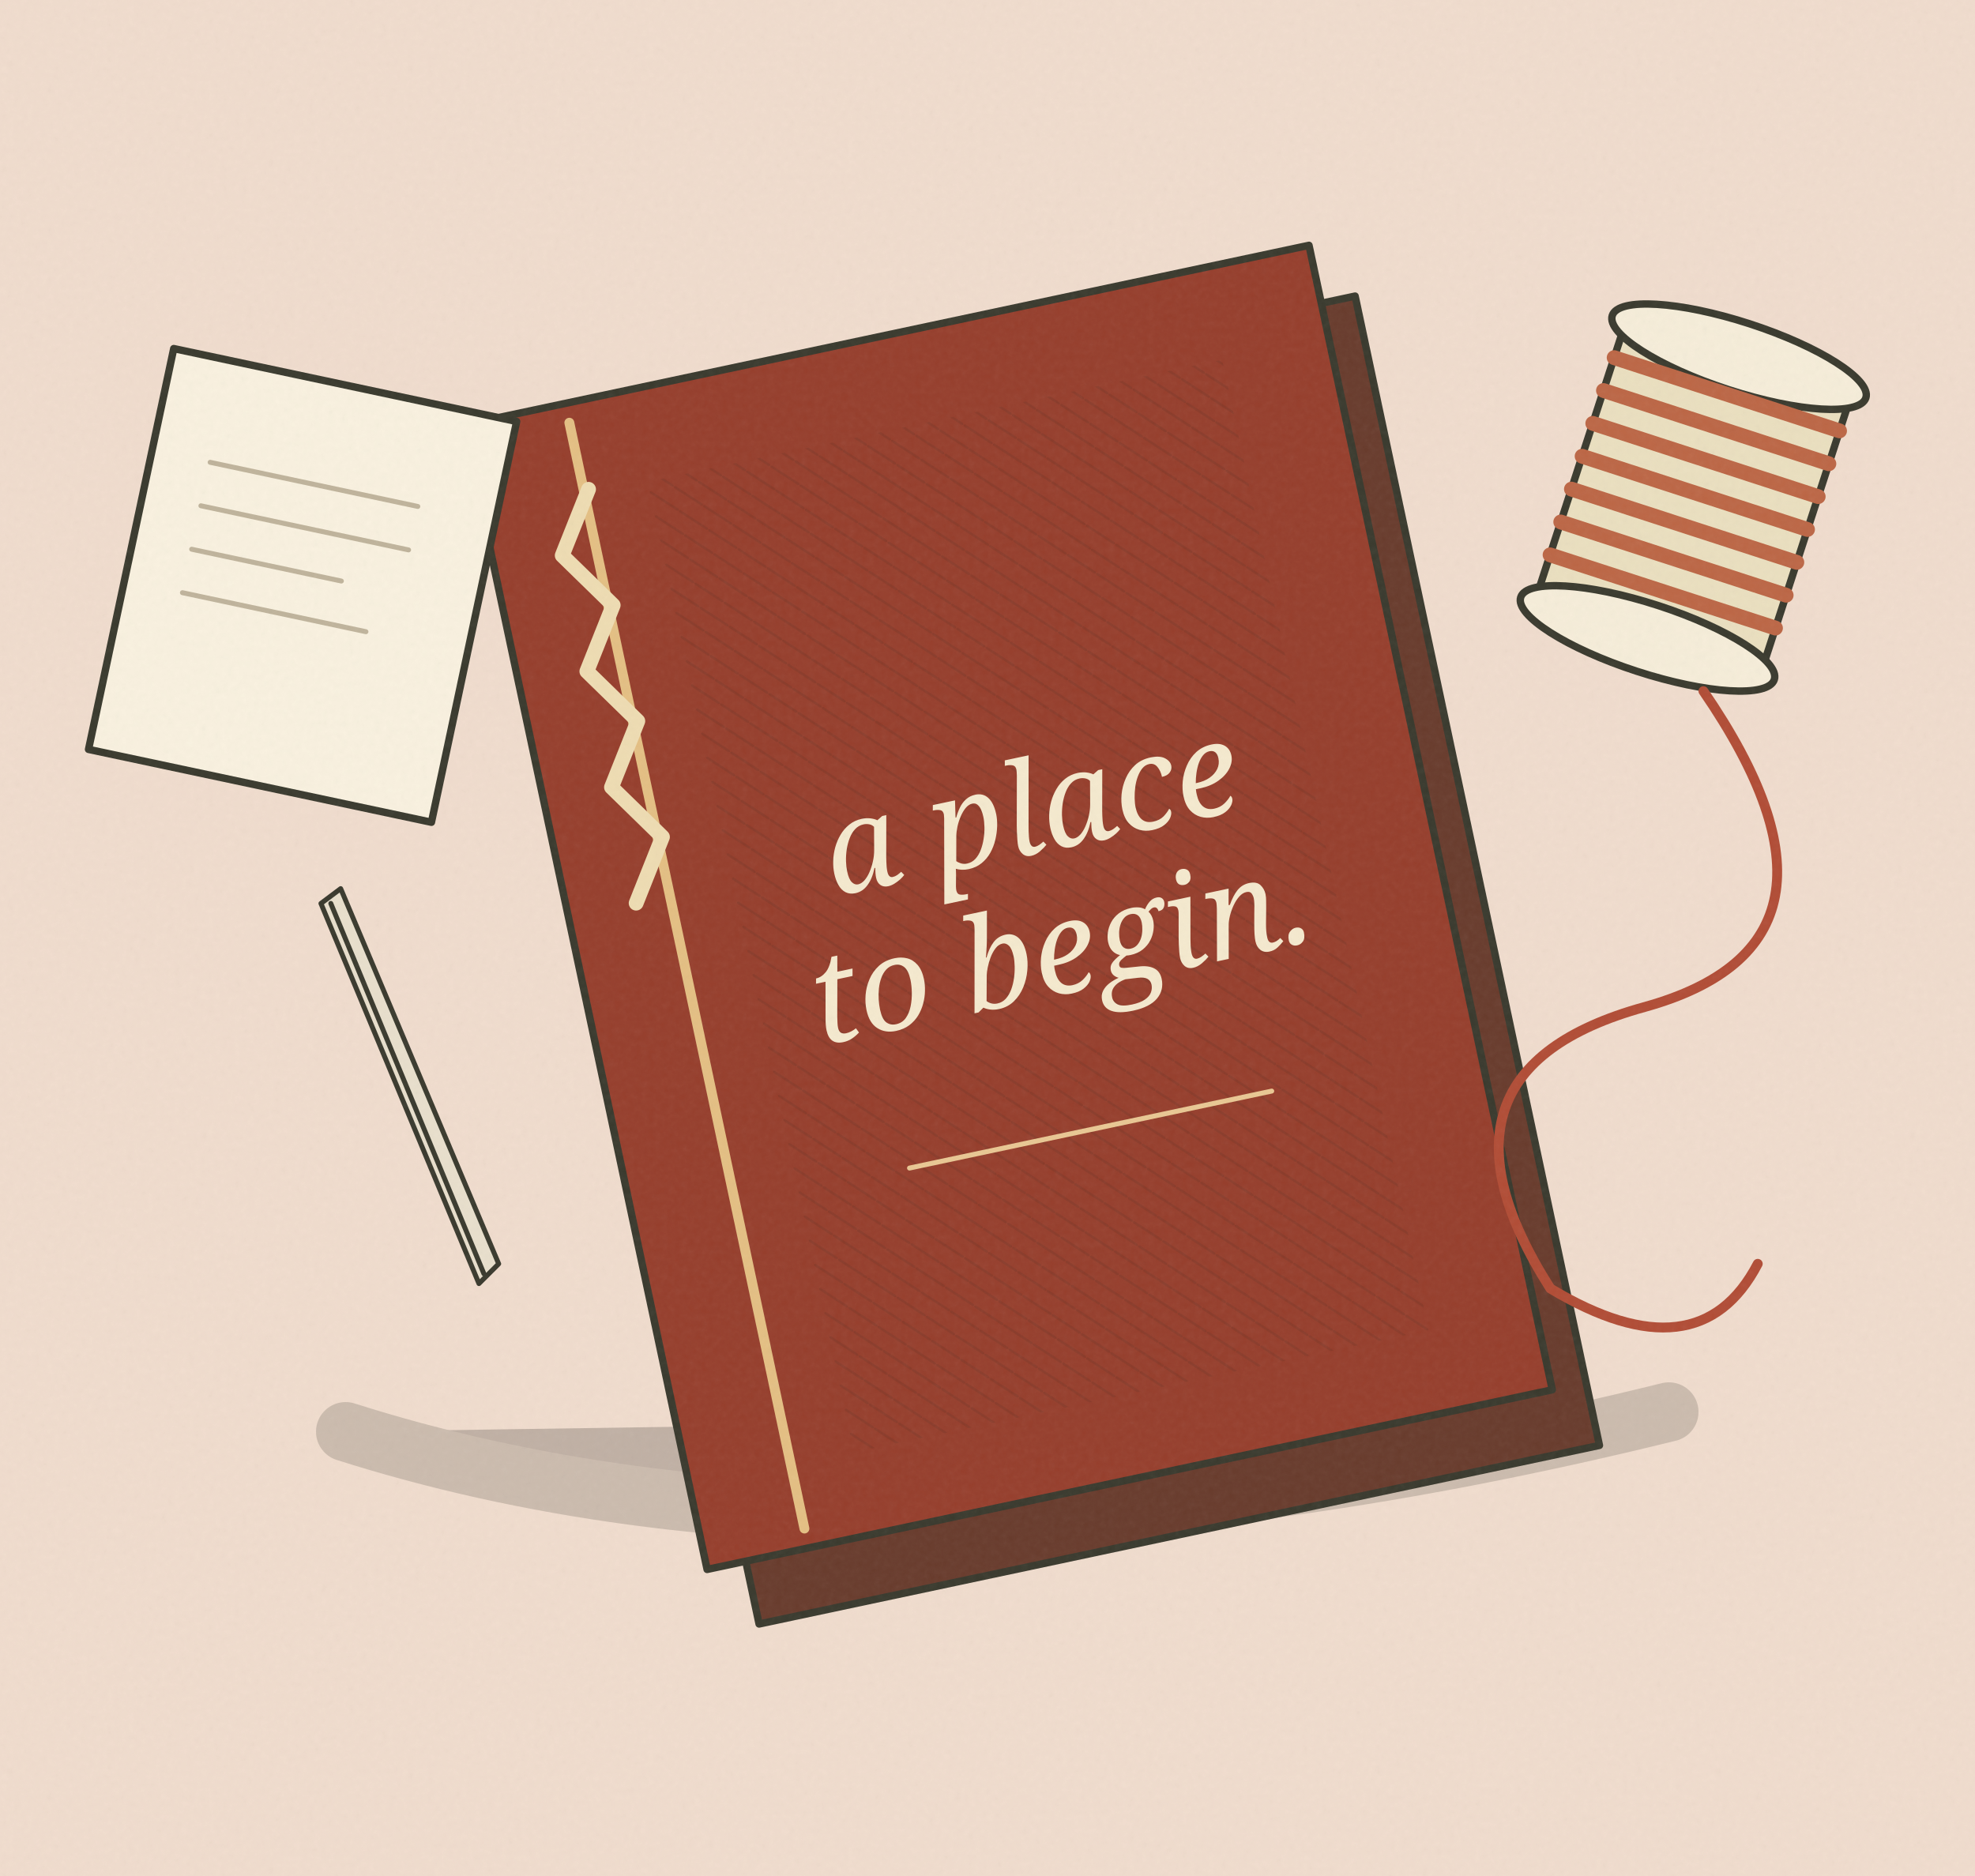
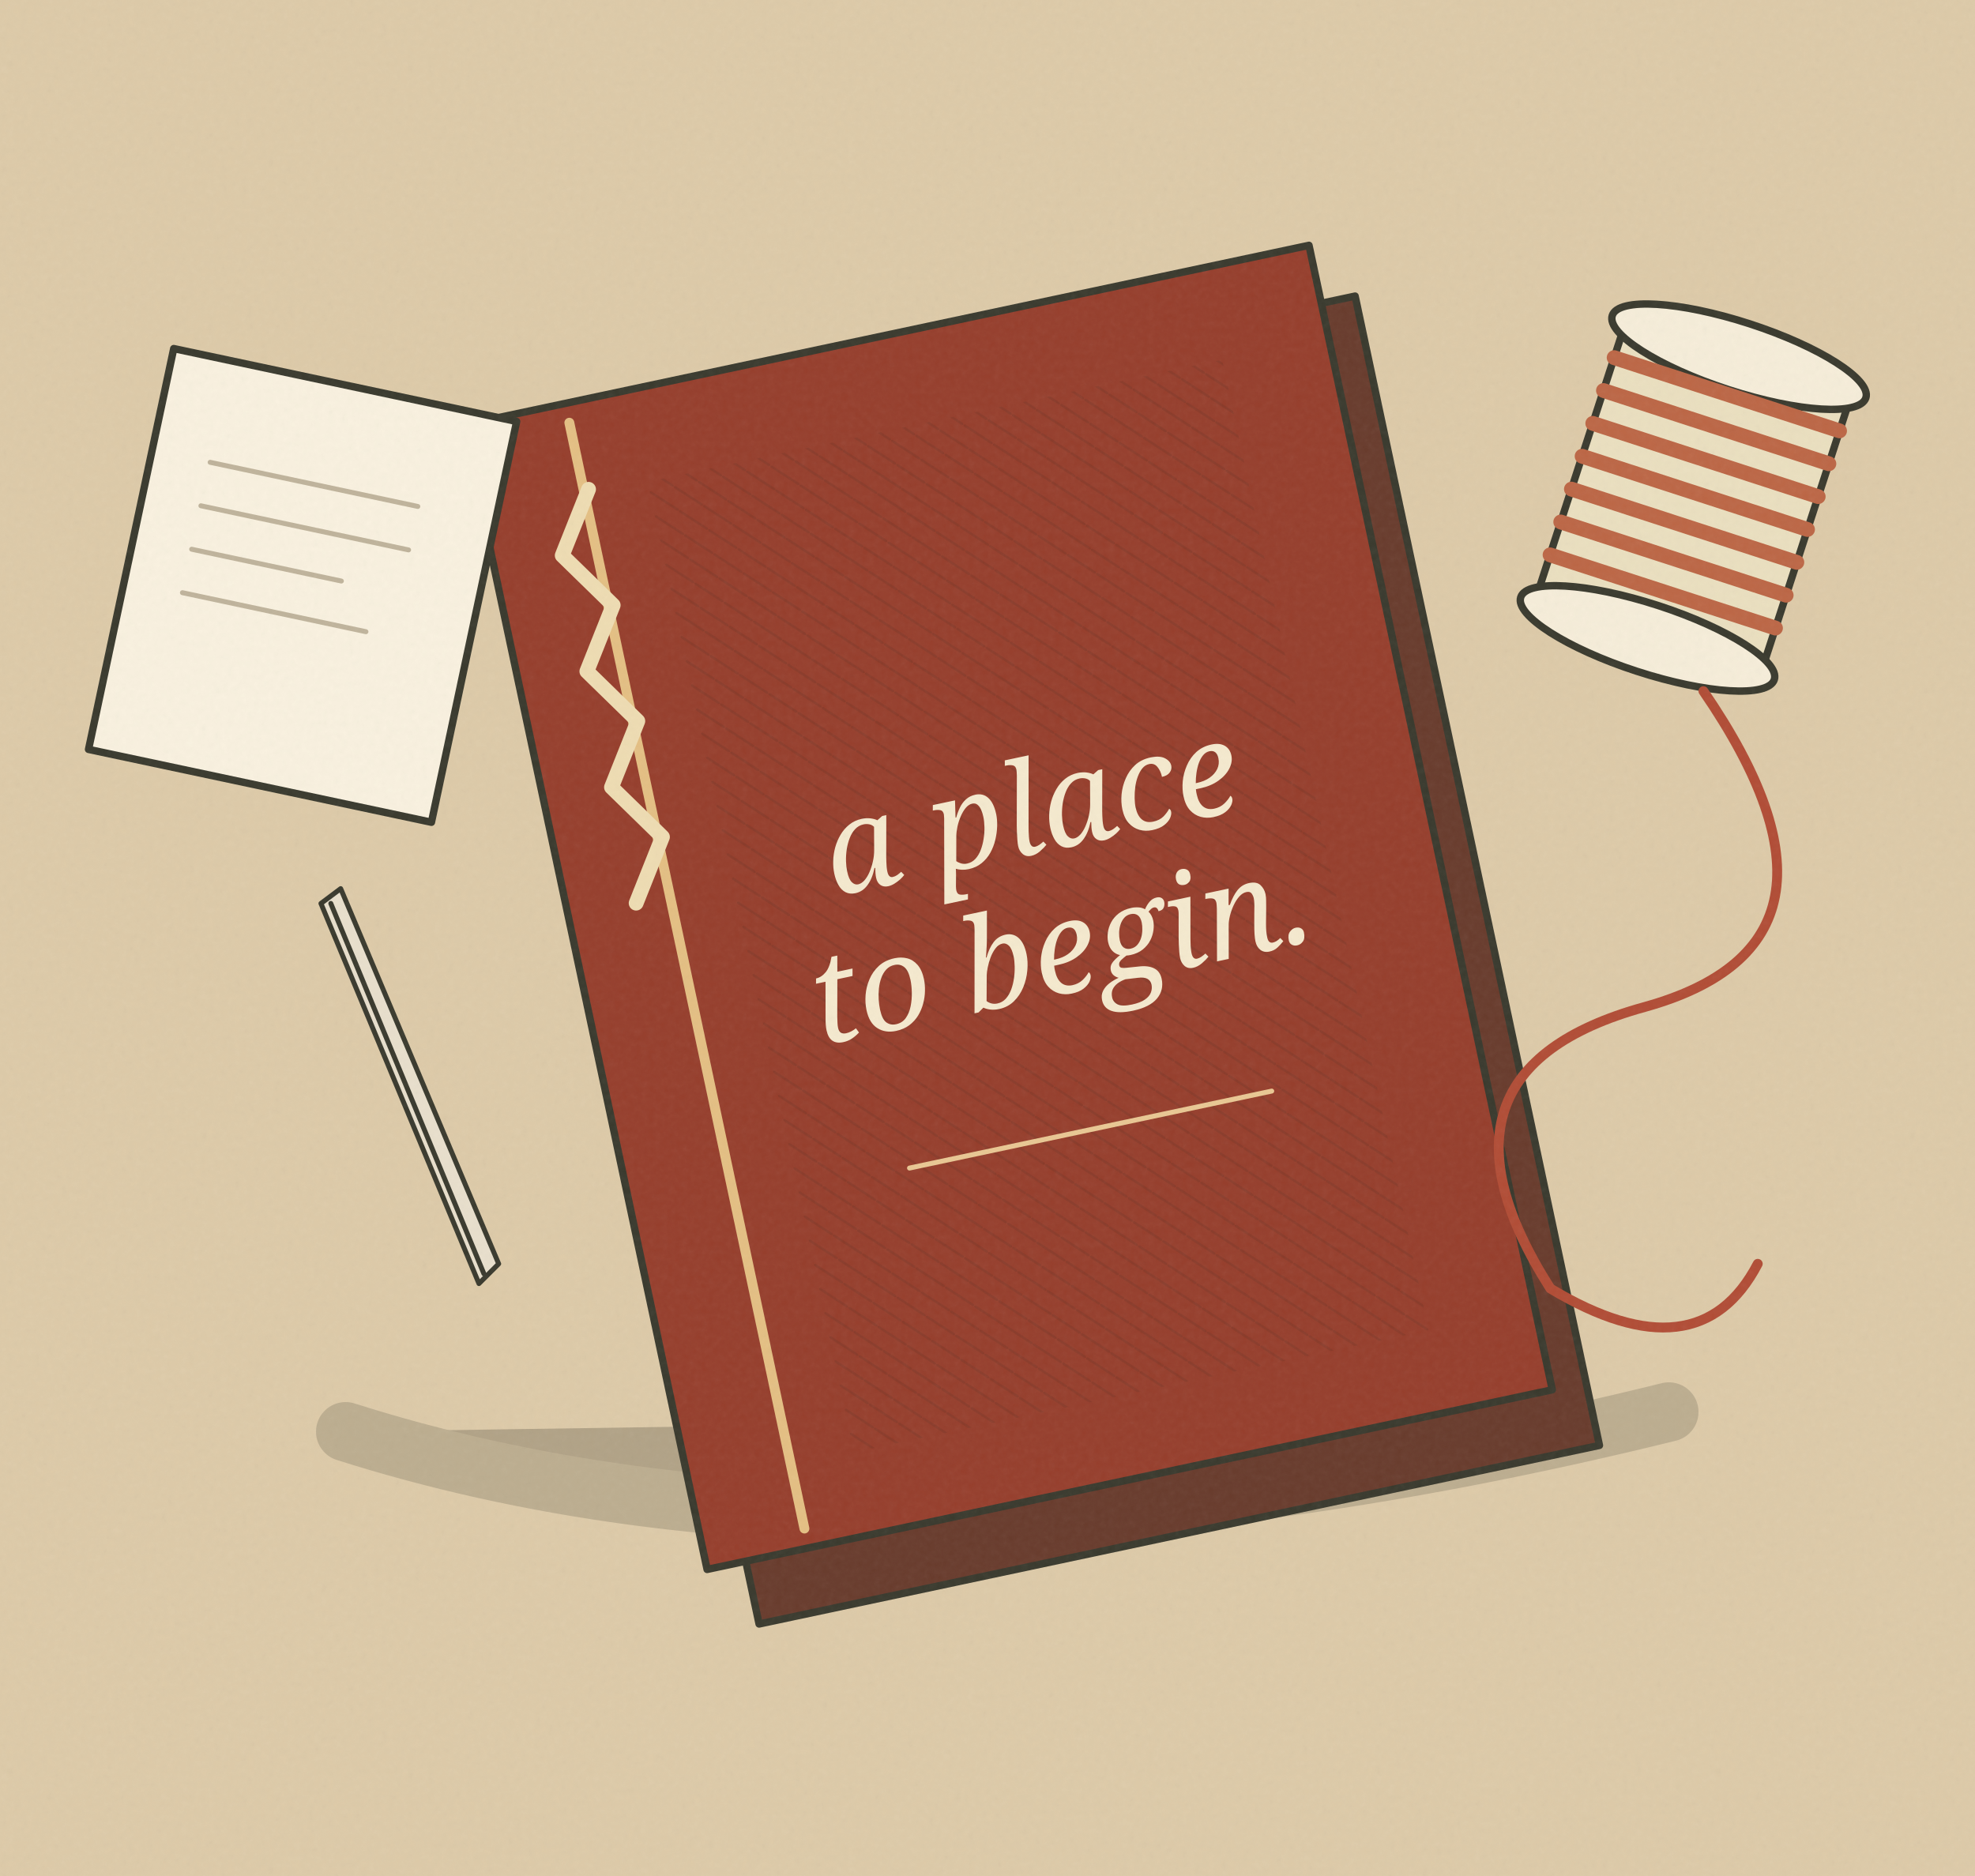
<svg xmlns="http://www.w3.org/2000/svg" viewBox="0 0 400 380">
  <defs>
    <pattern id="fine" width="5" height="5" patternUnits="userSpaceOnUse">
      <path d="M0 0l5 5" stroke="#231e17" opacity=".1" stroke-width=".5" />
    </pattern>
    <filter id="grain">
      <feTurbulence type="fractalNoise" baseFrequency=".74" numOctaves="3" stitchTiles="stitch" />
      <feColorMatrix type="saturate" values="0" />
      <feComponentTransfer>
        <feFuncA type="linear" slope=".065" />
      </feComponentTransfer>
      <feBlend in="SourceGraphic" mode="multiply" />
    </filter>
  </defs>
-   <rect width="400" height="380" fill="#f0dccd" />
+   <rect width="400" height="380" fill="#ddcaa8" />
  <g stroke="#39392d" stroke-width="1.5" stroke-linejoin="round" stroke-linecap="round">
    <path d="M70 290Q180 325 338 286" stroke="#39382e" opacity=".2" stroke-width="12" />
    <g transform="rotate(-12 210 180)">
      <path d="M124 76h174v238H124z" fill="#683b2c" />
      <path d="M116 64h175v237H116z" fill="#963e2c" />
      <path d="M137 68v229" stroke="#e4bf83" stroke-width="2" />
      <path d="M150 83h119v201H150z" fill="url(#fine)" stroke="none" />
      <path d="M138 82l-8 12 8 12-8 12 8 12-8 12 8 12-8 12" stroke="#eedcb2" fill="none" stroke-width="3" />
      <text x="212" y="173" font-family="Georgia,serif" font-size="26" font-style="italic" fill="#f5e9ce" stroke="none" text-anchor="middle">a place</text>
      <text x="212" y="202" font-family="Georgia,serif" font-size="26" font-style="italic" fill="#f5e9ce" stroke="none" text-anchor="middle">to begin.</text>
      <path d="M173 230h75" stroke="#e9c793" stroke-width="1" />
    </g>
    <g transform="rotate(18 338 116)">
      <path d="M314 70h48v60h-48z" fill="#eadfbf" />
      <ellipse cx="338" cy="70" rx="27" ry="7" fill="#f6edd9" />
      <ellipse cx="338" cy="130" rx="27" ry="7" fill="#f6edd9" />
      <path d="M314 78h48m-48 7h48m-48 7h48m-48 7h48m-48 7h48m-48 7h48m-48 7h48" stroke="#bc6645" stroke-width="3" />
    </g>
    <path d="M345 140q35 51-12 64t-19 57q30 18 42-5" fill="none" stroke="#b14c35" stroke-width="2" />
    <path d="M67 183l31 75m-33-75 4-3 32 76-4 4z" fill="#e8dfcc" stroke-width="1" />
    <g transform="rotate(12 62 108)">
      <path d="M28 77h71v83H28z" fill="#f9f1df" />
      <path d="M40 98h43m-43 9h43m-43 9h31m-31 9h38" stroke="#bfb39b" stroke-width="1" />
    </g>
  </g>
  <rect width="400" height="380" fill="transparent" filter="url(#grain)" />
</svg>
